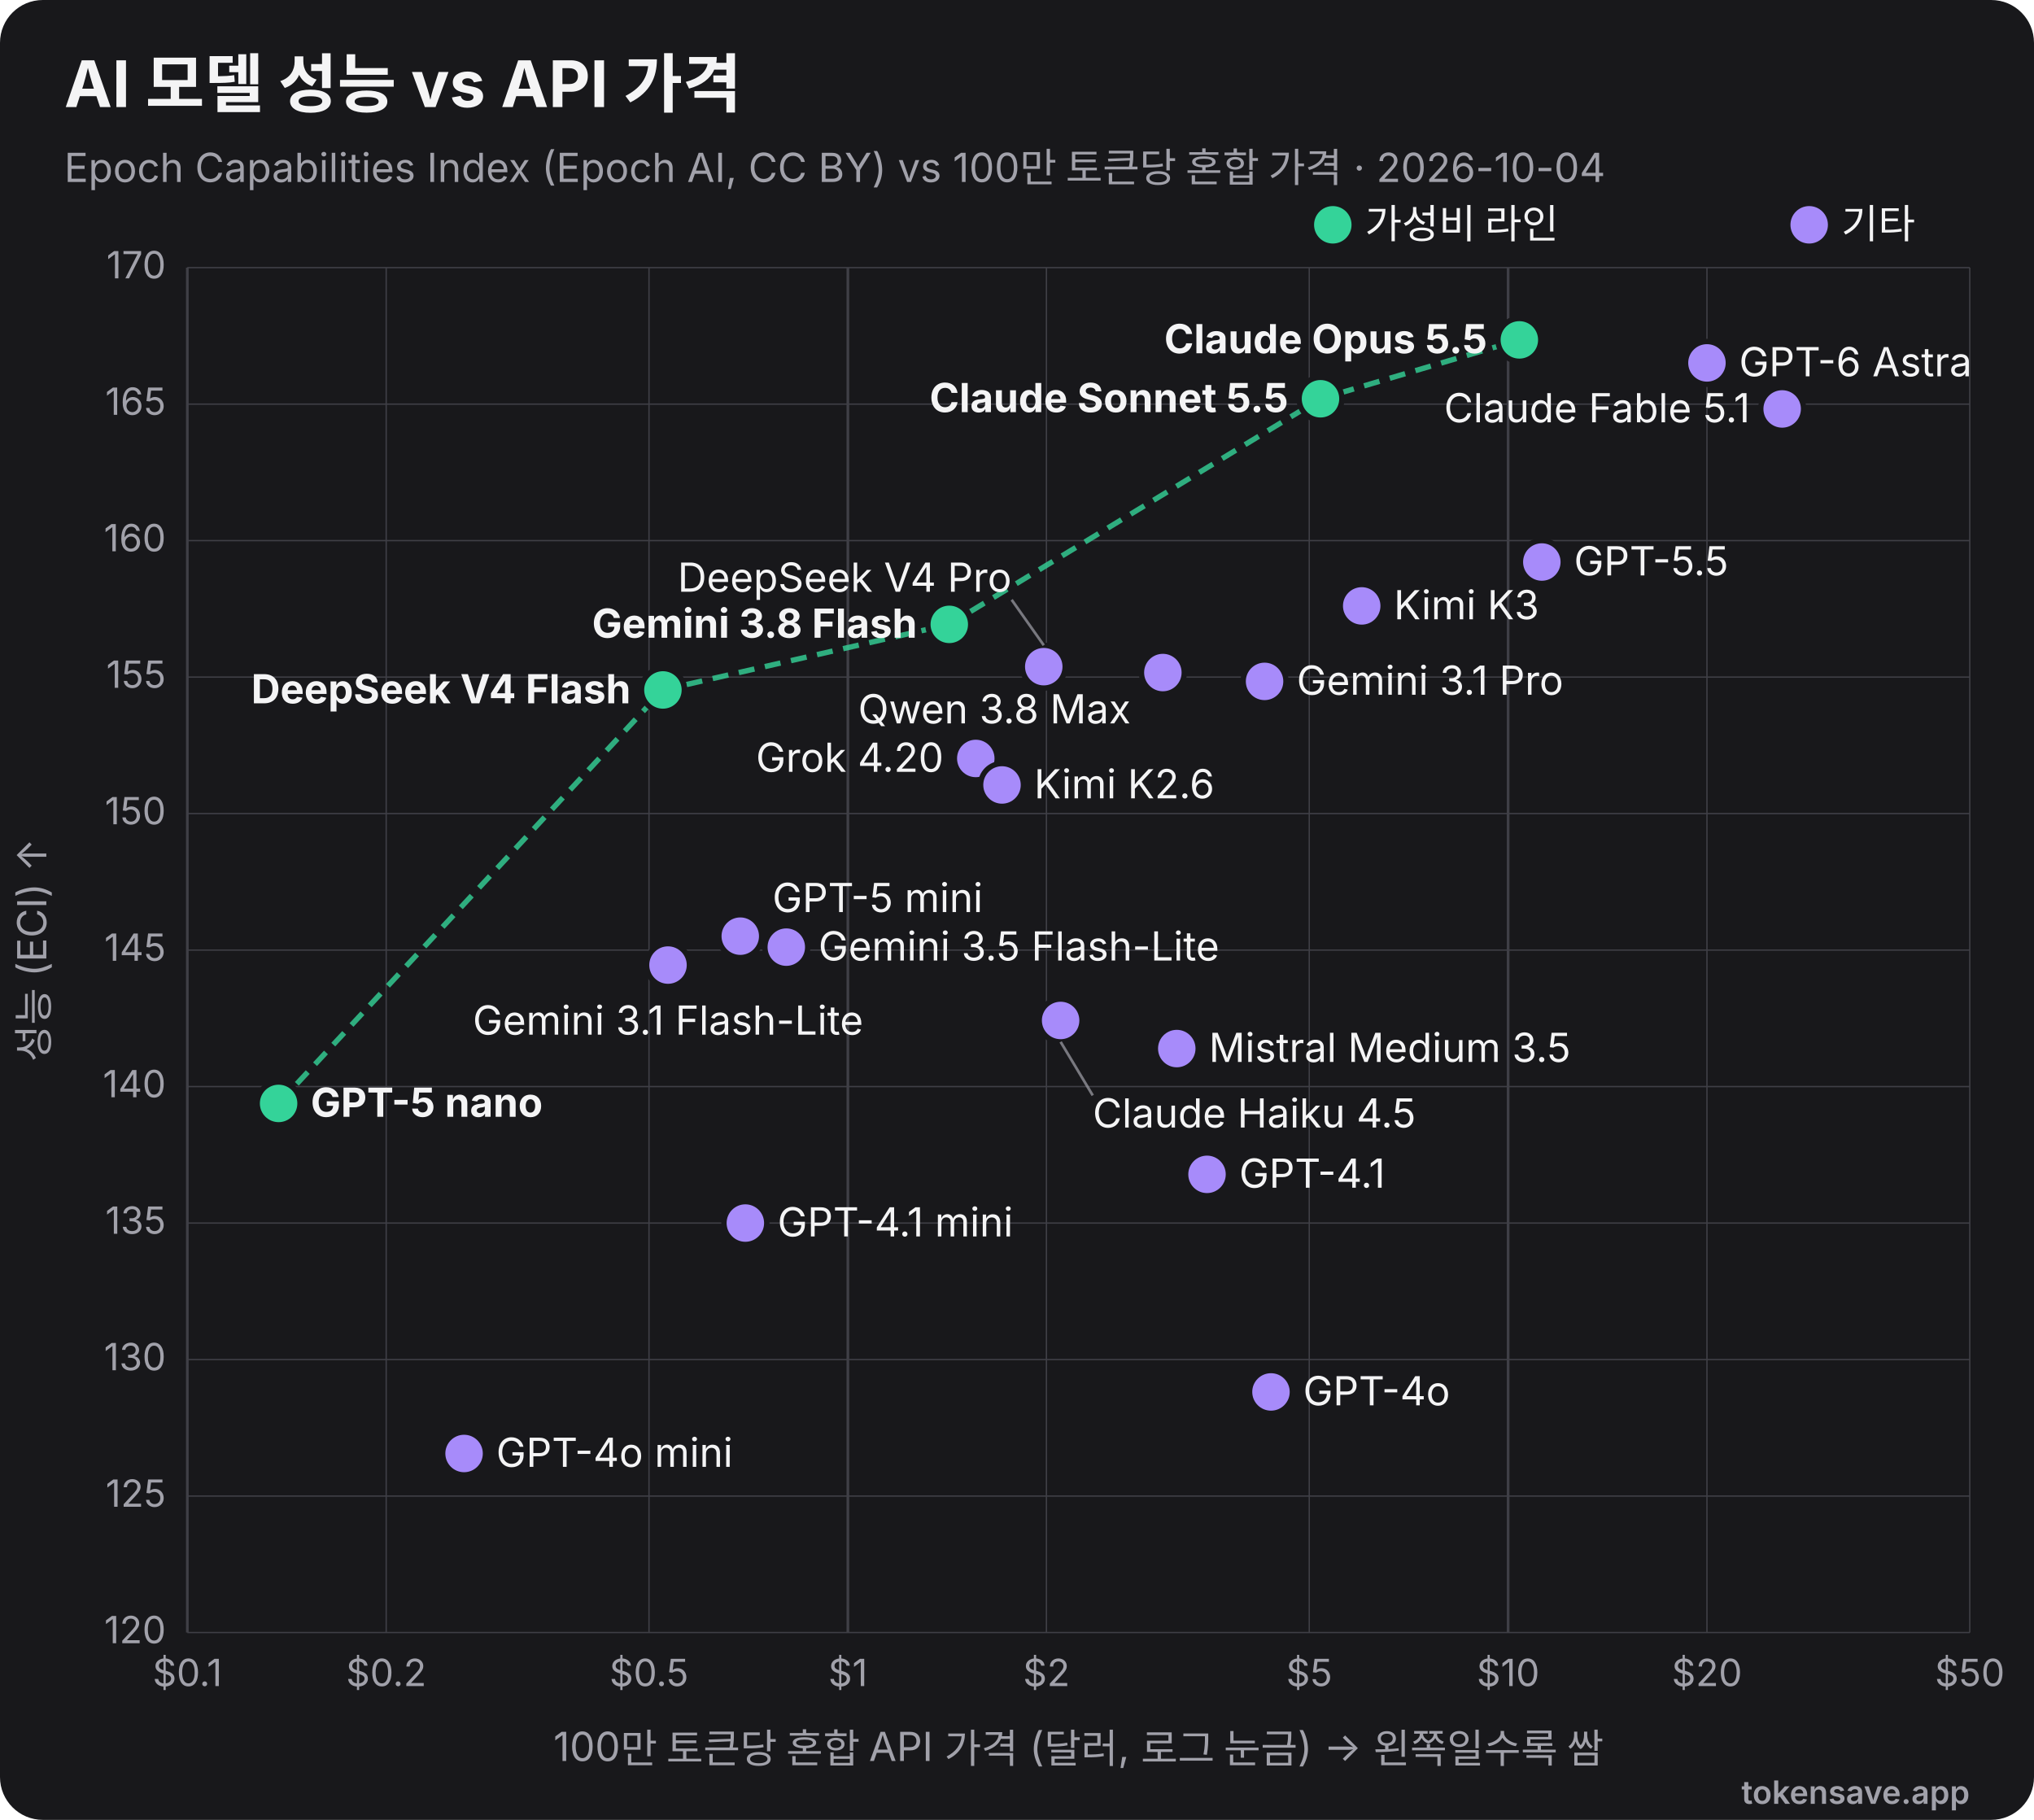
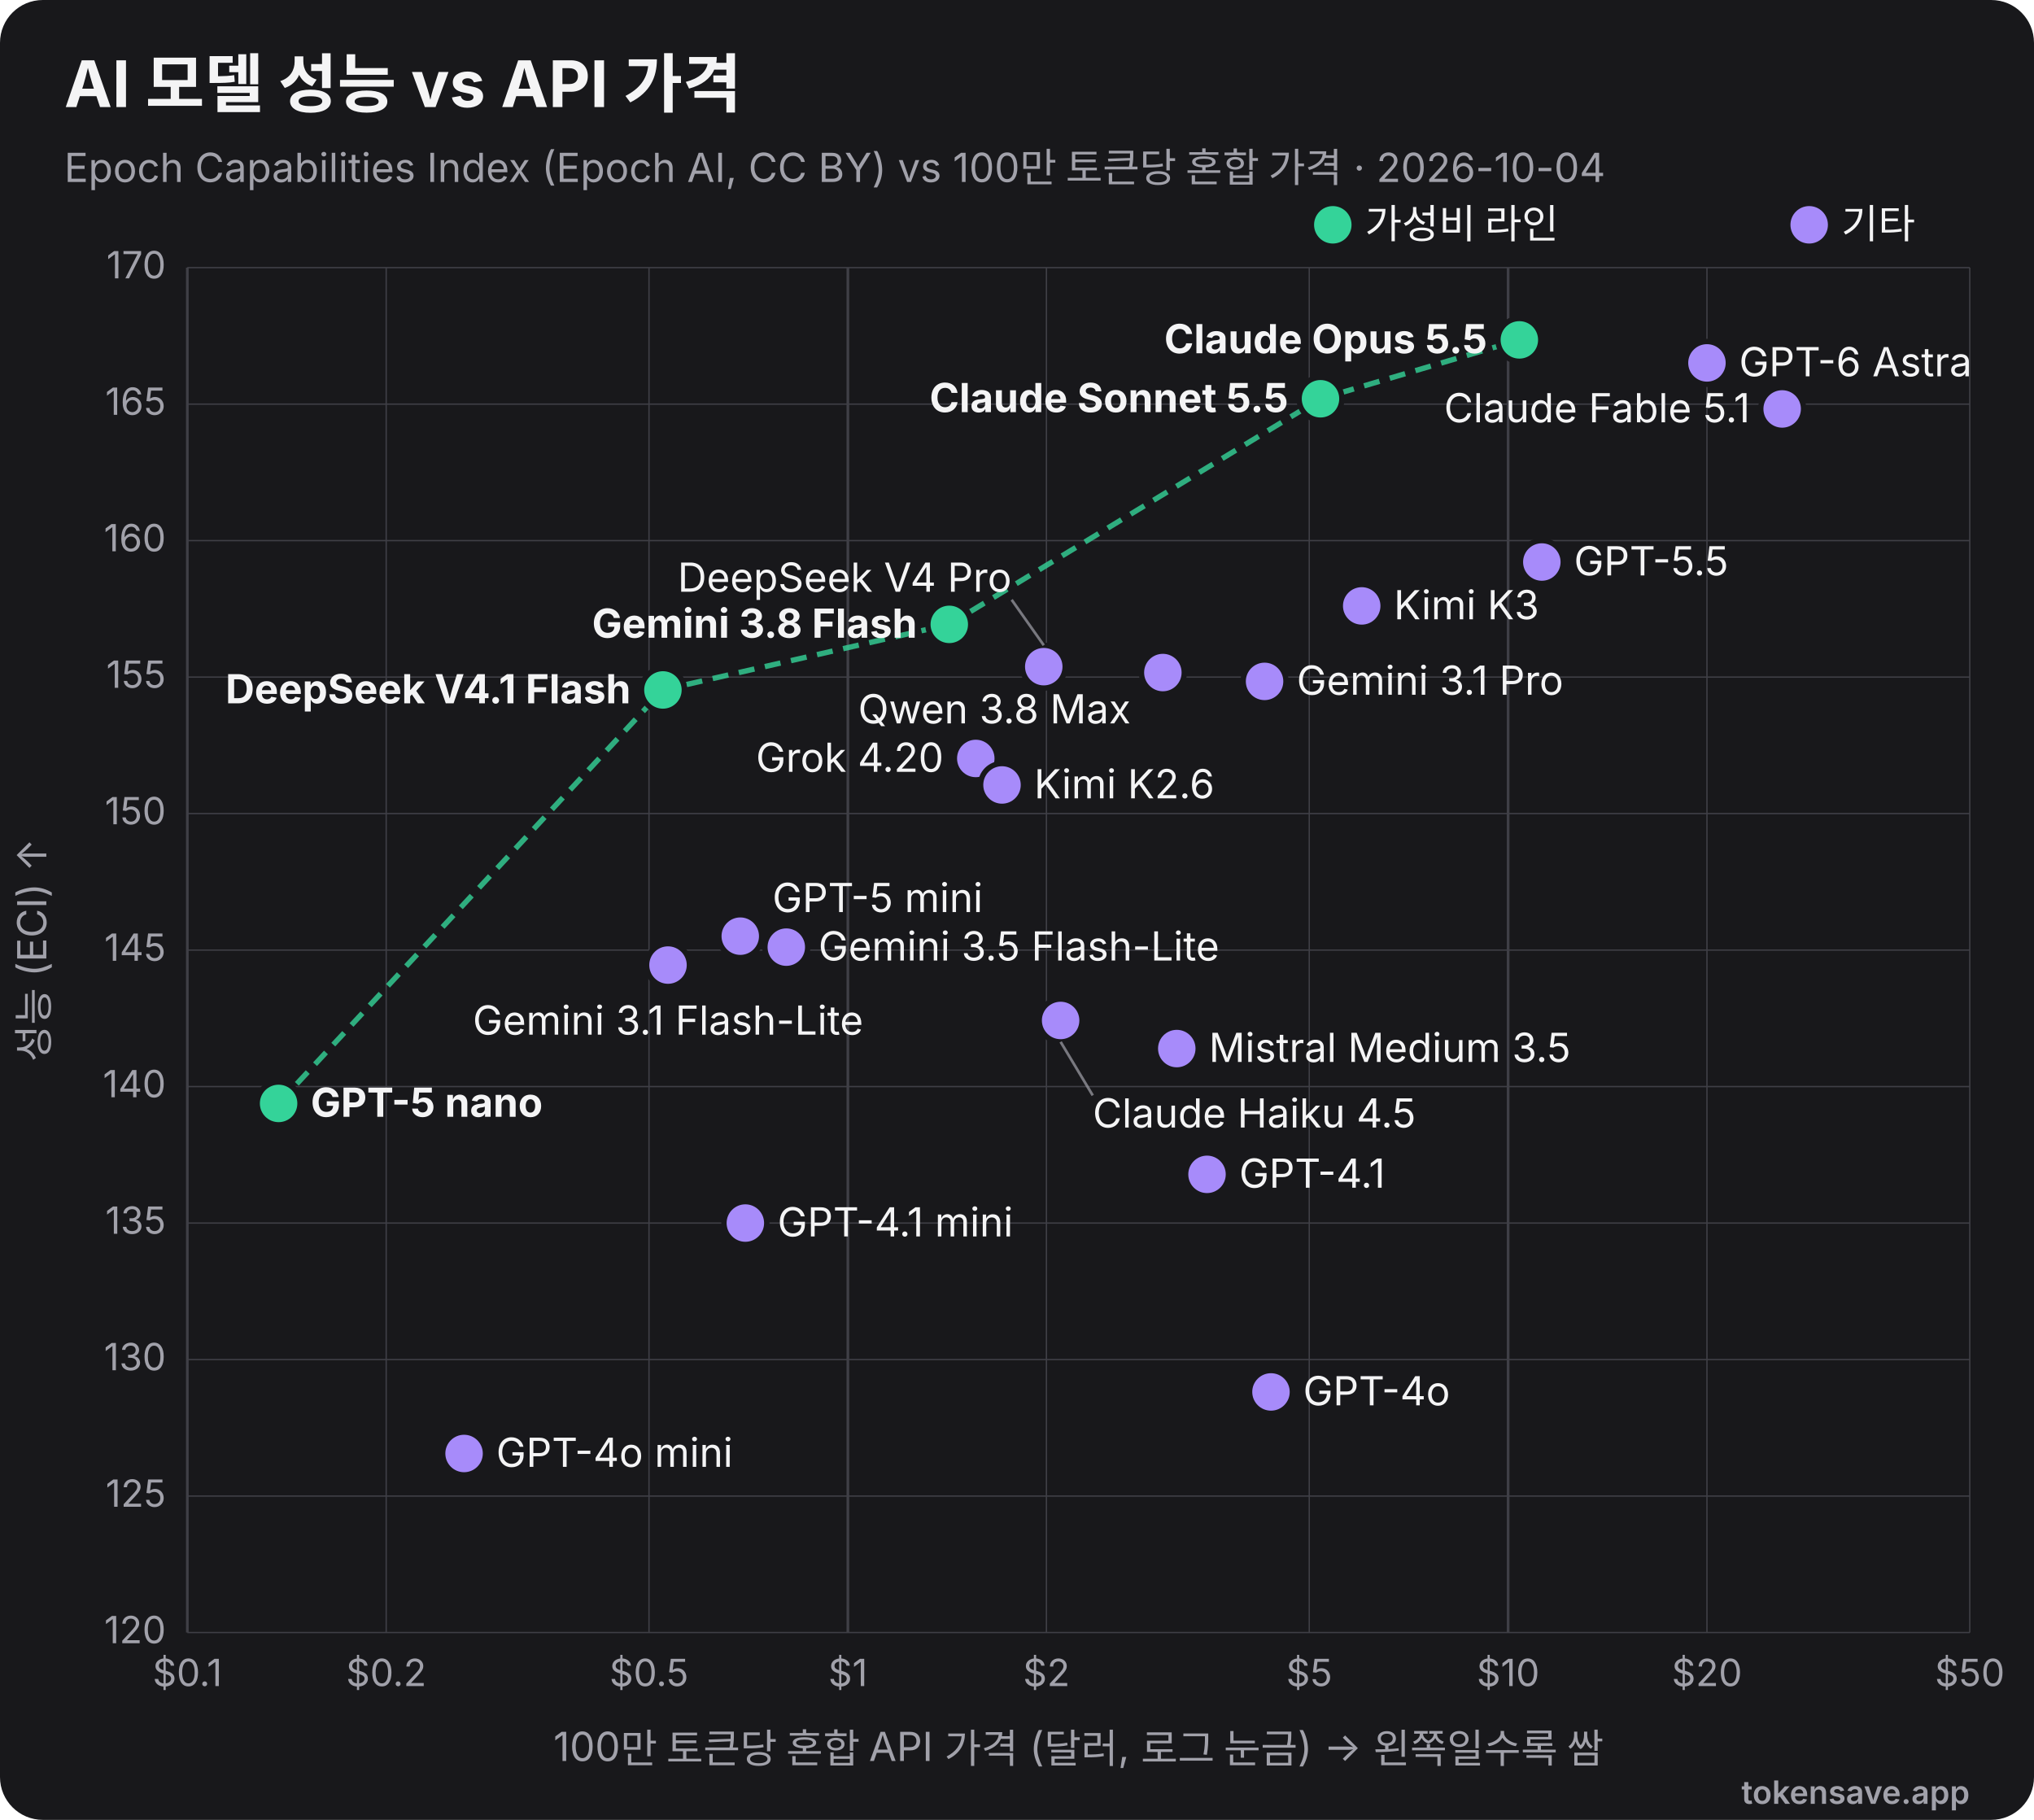
<svg xmlns="http://www.w3.org/2000/svg" viewBox="0 0 760 680" width="760" height="680" role="img" font-family="Inter, 'Segoe UI', Helvetica, Arial, sans-serif">
  <rect width="760" height="680" rx="16" fill="#18181b" />
  <text x="24" y="40" font-size="24" font-weight="700" fill="#f4f4f5">AI 모델 성능 vs API 가격</text>
  <text x="24" y="68" font-size="15" fill="#a1a1aa">Epoch Capabilities Index (Epoch AI, CC BY) vs 100만 토큰당 혼합 가격 · 2026-10-04</text>
  <line x1="70.0" y1="100" x2="70.0" y2="610" stroke="#3f3f46" stroke-width="1" />
  <text x="70.0" y="630" text-anchor="middle" font-size="14" fill="#a1a1aa">$0.1</text>
  <line x1="144.3" y1="100" x2="144.3" y2="610" stroke="#3f3f46" stroke-width="0.5" />
  <text x="144.3" y="630" text-anchor="middle" font-size="14" fill="#a1a1aa">$0.2</text>
  <line x1="242.5" y1="100" x2="242.5" y2="610" stroke="#3f3f46" stroke-width="0.5" />
  <text x="242.5" y="630" text-anchor="middle" font-size="14" fill="#a1a1aa">$0.5</text>
  <line x1="316.8" y1="100" x2="316.8" y2="610" stroke="#3f3f46" stroke-width="1" />
  <text x="316.8" y="630" text-anchor="middle" font-size="14" fill="#a1a1aa">$1</text>
  <line x1="391.0" y1="100" x2="391.0" y2="610" stroke="#3f3f46" stroke-width="0.5" />
  <text x="391.0" y="630" text-anchor="middle" font-size="14" fill="#a1a1aa">$2</text>
  <line x1="489.2" y1="100" x2="489.2" y2="610" stroke="#3f3f46" stroke-width="0.5" />
  <text x="489.2" y="630" text-anchor="middle" font-size="14" fill="#a1a1aa">$5</text>
  <line x1="563.5" y1="100" x2="563.5" y2="610" stroke="#3f3f46" stroke-width="1" />
  <text x="563.5" y="630" text-anchor="middle" font-size="14" fill="#a1a1aa">$10</text>
  <line x1="637.8" y1="100" x2="637.8" y2="610" stroke="#3f3f46" stroke-width="0.5" />
  <text x="637.8" y="630" text-anchor="middle" font-size="14" fill="#a1a1aa">$20</text>
  <line x1="736.0" y1="100" x2="736.0" y2="610" stroke="#3f3f46" stroke-width="0.5" />
  <text x="736.0" y="630" text-anchor="middle" font-size="14" fill="#a1a1aa">$50</text>
  <line x1="70" y1="610.0" x2="736" y2="610.0" stroke="#3f3f46" stroke-width="0.5" />
  <text x="62" y="614.0" text-anchor="end" font-size="14" fill="#a1a1aa">120</text>
  <line x1="70" y1="559.0" x2="736" y2="559.0" stroke="#3f3f46" stroke-width="0.5" />
  <text x="62" y="563.0" text-anchor="end" font-size="14" fill="#a1a1aa">125</text>
  <line x1="70" y1="508.0" x2="736" y2="508.0" stroke="#3f3f46" stroke-width="0.5" />
  <text x="62" y="512.0" text-anchor="end" font-size="14" fill="#a1a1aa">130</text>
  <line x1="70" y1="457.0" x2="736" y2="457.0" stroke="#3f3f46" stroke-width="0.5" />
  <text x="62" y="461.0" text-anchor="end" font-size="14" fill="#a1a1aa">135</text>
  <line x1="70" y1="406.0" x2="736" y2="406.0" stroke="#3f3f46" stroke-width="0.5" />
  <text x="62" y="410.0" text-anchor="end" font-size="14" fill="#a1a1aa">140</text>
  <line x1="70" y1="355.0" x2="736" y2="355.0" stroke="#3f3f46" stroke-width="0.5" />
  <text x="62" y="359.0" text-anchor="end" font-size="14" fill="#a1a1aa">145</text>
  <line x1="70" y1="304.0" x2="736" y2="304.0" stroke="#3f3f46" stroke-width="0.5" />
  <text x="62" y="308.0" text-anchor="end" font-size="14" fill="#a1a1aa">150</text>
  <line x1="70" y1="253.0" x2="736" y2="253.0" stroke="#3f3f46" stroke-width="0.5" />
  <text x="62" y="257.0" text-anchor="end" font-size="14" fill="#a1a1aa">155</text>
  <line x1="70" y1="202.0" x2="736" y2="202.0" stroke="#3f3f46" stroke-width="0.5" />
  <text x="62" y="206.0" text-anchor="end" font-size="14" fill="#a1a1aa">160</text>
  <line x1="70" y1="151.0" x2="736" y2="151.0" stroke="#3f3f46" stroke-width="0.5" />
  <text x="62" y="155.0" text-anchor="end" font-size="14" fill="#a1a1aa">165</text>
  <line x1="70" y1="100.0" x2="736" y2="100.0" stroke="#3f3f46" stroke-width="0.5" />
  <text x="62" y="104.0" text-anchor="end" font-size="14" fill="#a1a1aa">170</text>
  <text x="403" y="658" text-anchor="middle" font-size="15" fill="#a1a1aa">100만 토큰당 혼합 API 가격 (달러, 로그 눈금) → 왼쪽일수록 쌈</text>
  <text x="18" y="355" transform="rotate(-90 18 355)" text-anchor="middle" font-size="15" fill="#a1a1aa">성능 (ECI) ↑</text>
  <polyline points="104.1,412.3 247.7,257.8 354.7,233.3 493.4,149.0 567.7,127.0" fill="none" stroke="#34d399" stroke-width="2" stroke-dasharray="6 4" opacity="0.8" />
  <circle cx="567.7" cy="127.0" r="8" fill="#34d399" stroke="#18181b" stroke-width="2" />
  <text x="555.7" y="132.0" text-anchor="end" font-size="15" font-weight="700" fill="#f4f4f5">Claude Opus 5.5</text>
  <circle cx="637.8" cy="135.6" r="8" fill="#a78bfa" stroke="#18181b" stroke-width="2" />
  <text x="649.8" y="140.6" text-anchor="start" font-size="15" font-weight="400" fill="#f4f4f5">GPT-6 Astra</text>
  <circle cx="493.4" cy="149.0" r="8" fill="#34d399" stroke="#18181b" stroke-width="2" />
  <text x="481.4" y="154.0" text-anchor="end" font-size="15" font-weight="700" fill="#f4f4f5">Claude Sonnet 5.5</text>
  <circle cx="665.9" cy="152.8" r="8" fill="#a78bfa" stroke="#18181b" stroke-width="2" />
  <text x="653.9" y="157.8" text-anchor="end" font-size="15" font-weight="400" fill="#f4f4f5">Claude Fable 5.1</text>
  <circle cx="576.1" cy="210.0" r="8" fill="#a78bfa" stroke="#18181b" stroke-width="2" />
  <text x="588.1" y="215.0" text-anchor="start" font-size="15" font-weight="400" fill="#f4f4f5">GPT-5.5</text>
  <circle cx="508.8" cy="226.4" r="8" fill="#a78bfa" stroke="#18181b" stroke-width="2" />
  <text x="520.8" y="231.4" text-anchor="start" font-size="15" font-weight="400" fill="#f4f4f5">Kimi K3</text>
  <circle cx="354.7" cy="233.3" r="8" fill="#34d399" stroke="#18181b" stroke-width="2" />
  <text x="342.7" y="238.3" text-anchor="end" font-size="15" font-weight="700" fill="#f4f4f5">Gemini 3.8 Flash</text>
  <circle cx="390.0" cy="249.1" r="8" fill="#a78bfa" stroke="#18181b" stroke-width="2" />
  <line x1="390.0" y1="241.1" x2="378.0" y2="224.1" stroke="#a1a1aa" stroke-width="1" opacity="0.7" />
  <text x="378.0" y="221.1" text-anchor="end" font-size="15" font-weight="400" fill="#f4f4f5">DeepSeek V4 Pro</text>
  <circle cx="434.5" cy="251.3" r="8" fill="#a78bfa" stroke="#18181b" stroke-width="2" />
  <text x="422.5" y="270.3" text-anchor="end" font-size="15" font-weight="400" fill="#f4f4f5">Qwen 3.8 Max</text>
  <circle cx="472.5" cy="254.6" r="8" fill="#a78bfa" stroke="#18181b" stroke-width="2" />
  <text x="484.5" y="259.6" text-anchor="start" font-size="15" font-weight="400" fill="#f4f4f5">Gemini 3.1 Pro</text>
  <circle cx="247.7" cy="257.8" r="8" fill="#34d399" stroke="#18181b" stroke-width="2" />
-   <text x="235.7" y="262.8" text-anchor="end" font-size="15" font-weight="700" fill="#f4f4f5">DeepSeek V4 Flash</text>
+   <text x="235.7" y="262.8" text-anchor="end" font-size="15" font-weight="700" fill="#f4f4f5">DeepSeek V4.1 Flash</text>
  <circle cx="364.6" cy="283.4" r="8" fill="#a78bfa" stroke="#18181b" stroke-width="2" />
  <text x="352.6" y="288.4" text-anchor="end" font-size="15" font-weight="400" fill="#f4f4f5">Grok 4.20</text>
  <circle cx="374.4" cy="293.3" r="8" fill="#a78bfa" stroke="#18181b" stroke-width="2" />
  <text x="386.4" y="298.3" text-anchor="start" font-size="15" font-weight="400" fill="#f4f4f5">Kimi K2.6</text>
  <circle cx="276.6" cy="349.8" r="8" fill="#a78bfa" stroke="#18181b" stroke-width="2" />
  <text x="288.6" y="340.8" text-anchor="start" font-size="15" font-weight="400" fill="#f4f4f5">GPT-5 mini</text>
  <circle cx="293.8" cy="353.9" r="8" fill="#a78bfa" stroke="#18181b" stroke-width="2" />
  <text x="305.8" y="358.9" text-anchor="start" font-size="15" font-weight="400" fill="#f4f4f5">Gemini 3.5 Flash-Lite</text>
  <circle cx="249.6" cy="360.6" r="8" fill="#a78bfa" stroke="#18181b" stroke-width="2" />
  <text x="249.6" y="386.6" text-anchor="middle" font-size="15" font-weight="400" fill="#f4f4f5">Gemini 3.1 Flash-Lite</text>
  <circle cx="396.3" cy="381.3" r="8" fill="#a78bfa" stroke="#18181b" stroke-width="2" />
  <line x1="396.3" y1="389.3" x2="408.3" y2="409.3" stroke="#a1a1aa" stroke-width="1" opacity="0.7" />
  <text x="408.3" y="421.3" text-anchor="start" font-size="15" font-weight="400" fill="#f4f4f5">Claude Haiku 4.5</text>
  <circle cx="439.7" cy="391.8" r="8" fill="#a78bfa" stroke="#18181b" stroke-width="2" />
  <text x="451.7" y="396.8" text-anchor="start" font-size="15" font-weight="400" fill="#f4f4f5">Mistral Medium 3.5</text>
  <circle cx="104.1" cy="412.3" r="8" fill="#34d399" stroke="#18181b" stroke-width="2" />
  <text x="116.1" y="417.3" text-anchor="start" font-size="15" font-weight="700" fill="#f4f4f5">GPT-5 nano</text>
  <circle cx="451.0" cy="438.8" r="8" fill="#a78bfa" stroke="#18181b" stroke-width="2" />
  <text x="463.0" y="443.8" text-anchor="start" font-size="15" font-weight="400" fill="#f4f4f5">GPT-4.1</text>
  <circle cx="278.5" cy="457.0" r="8" fill="#a78bfa" stroke="#18181b" stroke-width="2" />
  <text x="290.5" y="462.0" text-anchor="start" font-size="15" font-weight="400" fill="#f4f4f5">GPT-4.1 mini</text>
  <circle cx="474.9" cy="520.1" r="8" fill="#a78bfa" stroke="#18181b" stroke-width="2" />
  <text x="486.9" y="525.1" text-anchor="start" font-size="15" font-weight="400" fill="#f4f4f5">GPT-4o</text>
  <circle cx="173.4" cy="543.1" r="8" fill="#a78bfa" stroke="#18181b" stroke-width="2" />
  <text x="185.4" y="548.1" text-anchor="start" font-size="15" font-weight="400" fill="#f4f4f5">GPT-4o mini</text>
  <circle cx="498" cy="84" r="7" fill="#34d399" />
  <text x="510" y="89" font-size="15" fill="#f4f4f5">가성비 라인</text>
  <circle cx="676" cy="84" r="7" fill="#a78bfa" />
  <text x="688" y="89" font-size="15" fill="#f4f4f5">기타</text>
  <text x="736" y="674" text-anchor="end" font-size="12" font-weight="600" fill="#a1a1aa">tokensave.app</text>
</svg>
